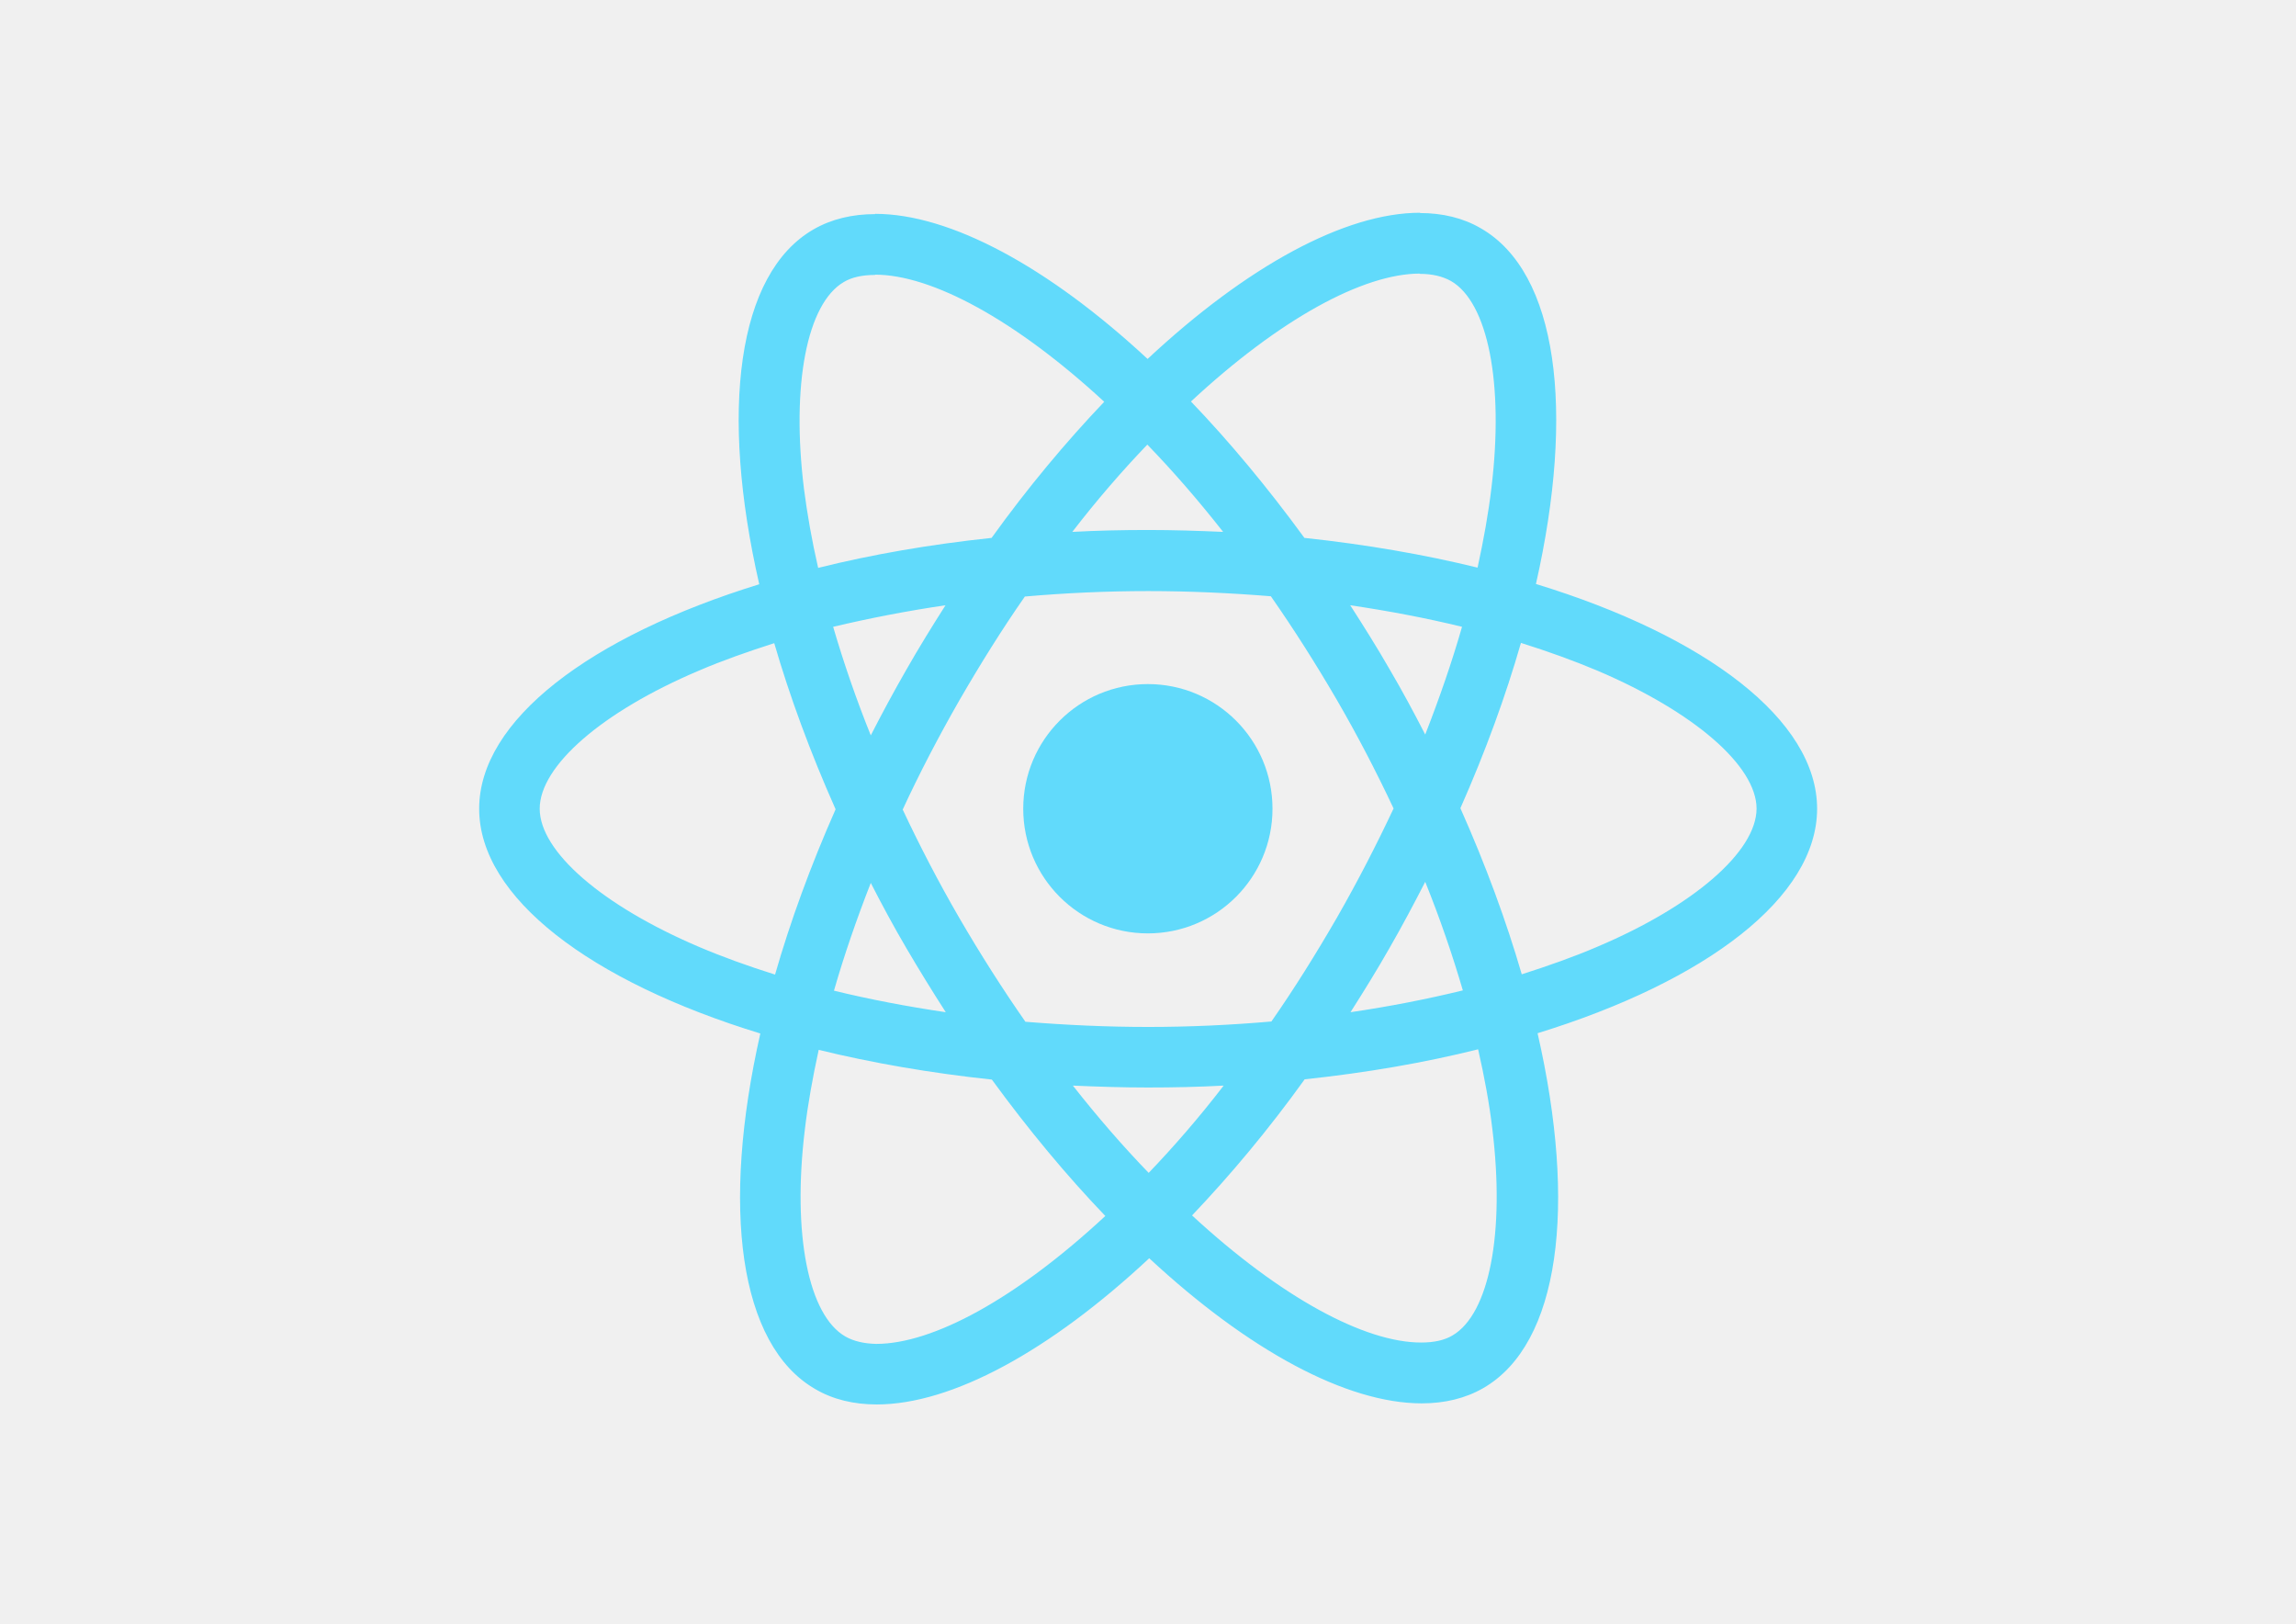
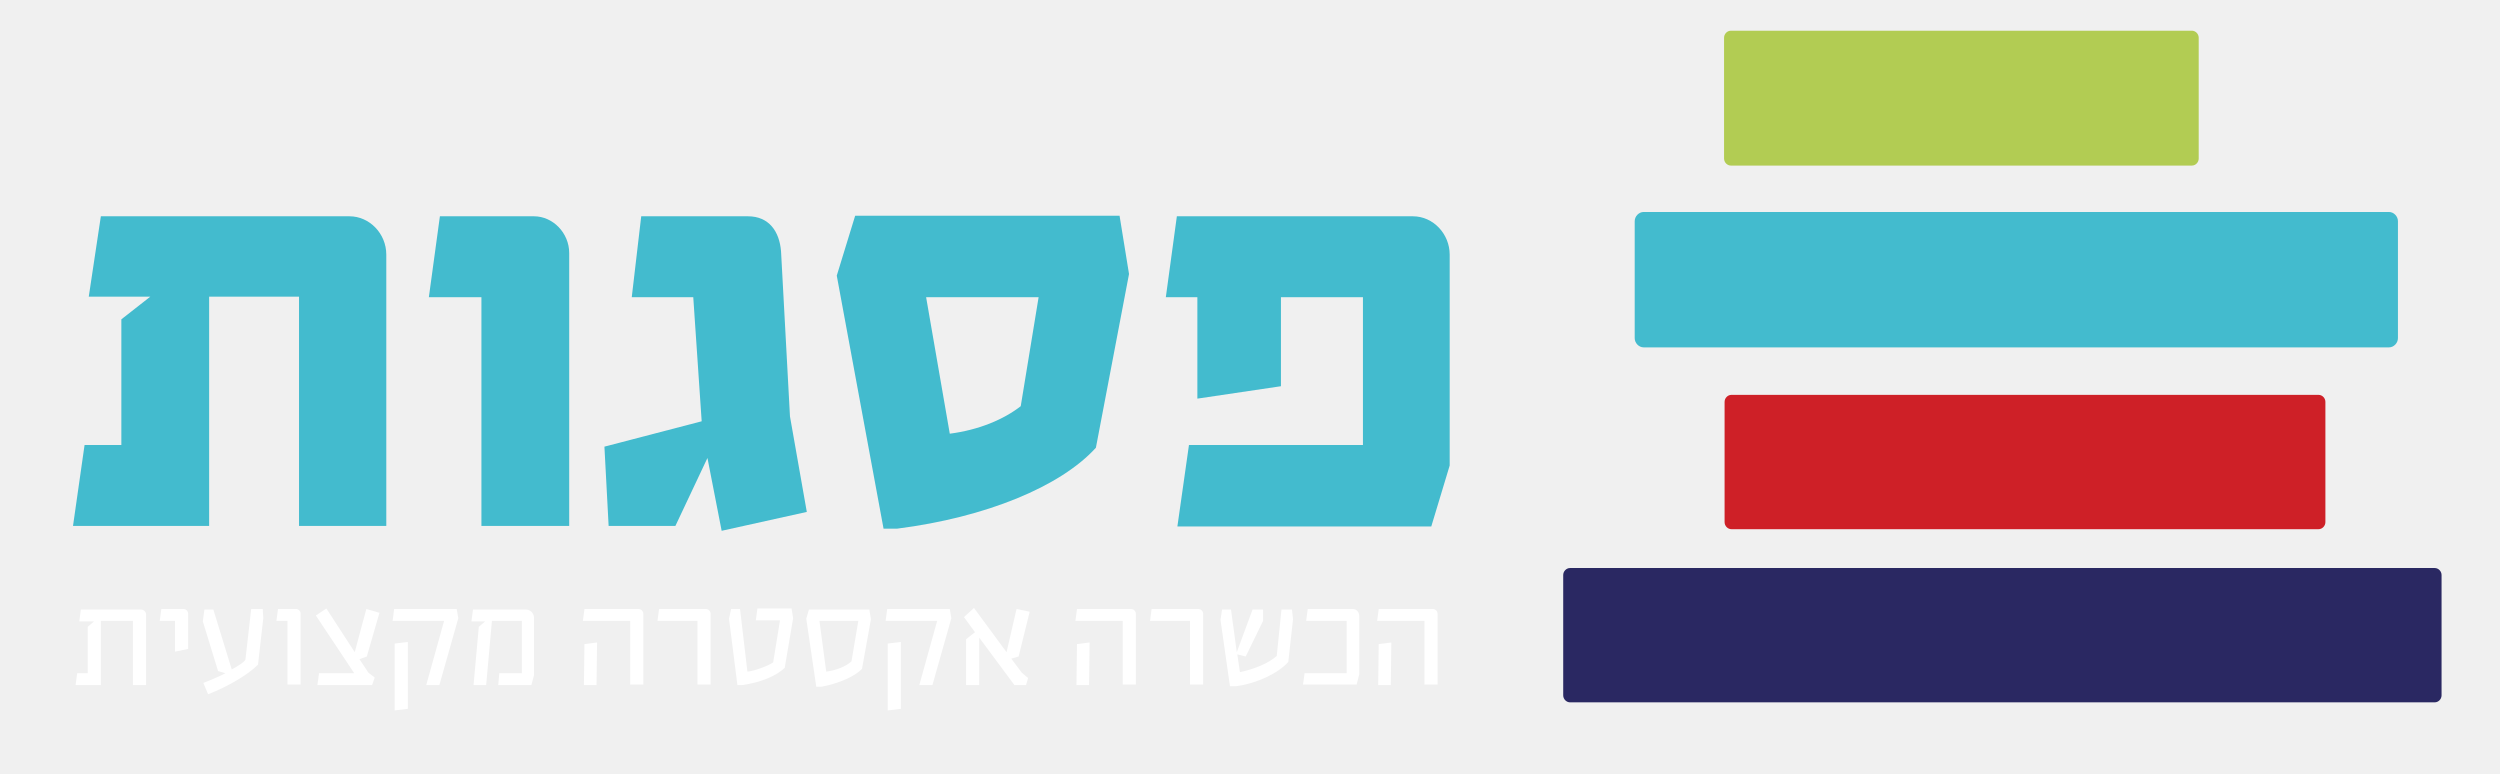
- <svg xmlns="http://www.w3.org/2000/svg" viewBox="0 0 841.9 595.3">
-   <g fill="#61DAFB">
-     <path d="M666.3 296.5c0-32.5-40.7-63.3-103.1-82.4 14.4-63.6 8-114.2-20.2-130.4-6.5-3.8-14.1-5.6-22.4-5.6v22.3c4.6 0 8.3.9 11.4 2.6 13.6 7.8 19.5 37.5 14.9 75.7-1.1 9.4-2.9 19.3-5.1 29.4-19.6-4.8-41-8.5-63.5-10.9-13.5-18.5-27.5-35.3-41.6-50 32.6-30.3 63.2-46.9 84-46.9V78c-27.5 0-63.5 19.6-99.9 53.6-36.4-33.8-72.4-53.2-99.9-53.2v22.3c20.7 0 51.4 16.5 84 46.6-14 14.7-28 31.4-41.3 49.9-22.6 2.4-44 6.1-63.6 11-2.3-10-4-19.7-5.2-29-4.7-38.2 1.1-67.9 14.6-75.8 3-1.8 6.9-2.6 11.5-2.6V78.5c-8.4 0-16 1.8-22.6 5.6-28.1 16.2-34.4 66.7-19.9 130.1-62.2 19.2-102.7 49.9-102.7 82.3 0 32.5 40.7 63.3 103.1 82.4-14.4 63.6-8 114.2 20.2 130.4 6.5 3.8 14.1 5.6 22.5 5.6 27.5 0 63.5-19.6 99.9-53.6 36.4 33.8 72.4 53.2 99.9 53.2 8.4 0 16-1.8 22.6-5.6 28.1-16.2 34.4-66.7 19.9-130.1 62-19.1 102.5-49.9 102.5-82.3zm-130.2-66.7c-3.7 12.9-8.3 26.2-13.5 39.5-4.1-8-8.4-16-13.1-24-4.6-8-9.5-15.8-14.4-23.4 14.2 2.1 27.9 4.7 41 7.9zm-45.8 106.5c-7.8 13.5-15.8 26.3-24.1 38.2-14.9 1.3-30 2-45.2 2-15.1 0-30.2-.7-45-1.9-8.3-11.9-16.4-24.6-24.2-38-7.6-13.1-14.5-26.4-20.8-39.8 6.2-13.4 13.2-26.8 20.7-39.9 7.8-13.5 15.8-26.3 24.1-38.2 14.9-1.3 30-2 45.2-2 15.1 0 30.2.7 45 1.9 8.3 11.9 16.4 24.6 24.2 38 7.6 13.1 14.5 26.4 20.8 39.8-6.3 13.4-13.2 26.8-20.7 39.9zm32.3-13c5.4 13.4 10 26.8 13.8 39.8-13.1 3.2-26.9 5.9-41.2 8 4.9-7.7 9.8-15.6 14.4-23.7 4.6-8 8.9-16.1 13-24.1zM421.2 430c-9.3-9.6-18.6-20.3-27.8-32 9 .4 18.2.7 27.5.7 9.4 0 18.7-.2 27.8-.7-9 11.7-18.3 22.4-27.5 32zm-74.4-58.9c-14.2-2.1-27.9-4.7-41-7.9 3.7-12.9 8.3-26.2 13.5-39.5 4.1 8 8.4 16 13.1 24 4.7 8 9.5 15.8 14.4 23.4zM420.7 163c9.3 9.6 18.6 20.3 27.8 32-9-.4-18.2-.7-27.5-.7-9.4 0-18.7.2-27.8.7 9-11.7 18.3-22.4 27.5-32zm-74 58.9c-4.9 7.7-9.8 15.6-14.4 23.7-4.6 8-8.9 16-13 24-5.4-13.4-10-26.8-13.8-39.8 13.1-3.1 26.9-5.8 41.2-7.9zm-90.5 125.2c-35.4-15.1-58.3-34.9-58.3-50.6 0-15.7 22.9-35.6 58.3-50.6 8.6-3.7 18-7 27.7-10.1 5.7 19.6 13.2 40 22.5 60.9-9.2 20.8-16.6 41.1-22.2 60.6-9.9-3.1-19.3-6.5-28-10.2zM310 490c-13.6-7.8-19.5-37.5-14.9-75.7 1.1-9.4 2.9-19.3 5.1-29.4 19.6 4.8 41 8.5 63.5 10.9 13.5 18.5 27.5 35.3 41.6 50-32.6 30.3-63.2 46.9-84 46.9-4.5-.1-8.3-1-11.3-2.7zm237.2-76.2c4.7 38.2-1.1 67.9-14.6 75.8-3 1.8-6.9 2.6-11.5 2.6-20.7 0-51.4-16.5-84-46.6 14-14.7 28-31.4 41.3-49.9 22.6-2.4 44-6.1 63.6-11 2.3 10.1 4.1 19.8 5.2 29.1zm38.5-66.7c-8.6 3.7-18 7-27.7 10.1-5.7-19.6-13.2-40-22.5-60.9 9.2-20.8 16.6-41.1 22.2-60.6 9.9 3.1 19.3 6.5 28.1 10.2 35.4 15.1 58.3 34.9 58.3 50.6-.1 15.7-23 35.6-58.4 50.6zM320.8 78.4z" />
-     <circle cx="420.9" cy="296.5" r="45.7" />
-     <path d="M520.5 78.1z" />
+ <svg xmlns="http://www.w3.org/2000/svg" width="194" height="60" viewBox="0 0 194 60" fill="none">
+   <g clip-path="url(#clip0_1659_3414)">
+     <mask id="mask0_1659_3414" style="mask-type:luminance" maskUnits="userSpaceOnUse" x="-25" y="-22" width="244" height="103">
+       <path d="M218.59 -21.562L-24.235 -21.562L-24.235 80.625L218.59 80.625L218.59 -21.562Z" fill="white" />
+     </mask>
+     <g mask="url(#mask0_1659_3414)">
+       <path d="M189.466 53.958C189.466 54.251 189.221 54.502 188.936 54.502L121.835 54.502C121.55 54.502 121.305 54.251 121.305 53.958L121.305 44.623C121.305 44.33 121.55 44.079 121.835 44.079L188.936 44.079C189.221 44.079 189.466 44.33 189.466 44.623L189.466 53.958Z" fill="#2A2862" />
+     </g>
+     <mask id="mask1_1659_3414" style="mask-type:luminance" maskUnits="userSpaceOnUse" x="-25" y="-22" width="244" height="103">
+       <path d="M218.59 -21.562L-24.235 -21.562L-24.235 80.625L218.59 80.625L218.59 -21.562Z" fill="white" />
+     </mask>
+     <g mask="url(#mask1_1659_3414)">
+       <path d="M180.451 40.52C180.451 40.813 180.206 41.065 179.921 41.065L134.358 41.065C134.072 41.065 133.828 40.813 133.828 40.52L133.828 31.185C133.828 30.892 134.072 30.641 134.358 30.641L179.921 30.641C180.206 30.641 180.451 30.892 180.451 31.185L180.451 40.52Z" fill="#CE2027" />
+     </g>
+     <mask id="mask2_1659_3414" style="mask-type:luminance" maskUnits="userSpaceOnUse" x="-25" y="-22" width="244" height="103">
+       <path d="M218.59 -21.562L-24.235 -21.562L-24.235 80.625L218.59 80.625L218.59 -21.562Z" fill="white" />
+     </mask>
+     <g mask="url(#mask2_1659_3414)">
+       <path d="M186.08 26.245C186.08 26.622 185.754 26.957 185.387 26.957L127.546 26.957C127.179 26.957 126.853 26.622 126.853 26.245L126.853 17.161C126.853 16.784 127.179 16.449 127.546 16.449L185.387 16.449C185.754 16.449 186.08 16.784 186.08 17.161L186.08 26.245Z" fill="#43BBCE" />
+     </g>
+     <mask id="mask3_1659_3414" style="mask-type:luminance" maskUnits="userSpaceOnUse" x="-25" y="-22" width="244" height="103">
+       <path d="M218.59 -21.562L-24.235 -21.562L-24.235 80.625L218.59 80.625L218.59 -21.562Z" fill="white" />
+     </mask>
+     <g mask="url(#mask3_1659_3414)">
+       <path d="M170.62 12.305C170.62 12.598 170.376 12.849 170.09 12.849L134.317 12.849C134.031 12.849 133.787 12.598 133.787 12.305L133.787 2.928C133.787 2.634 134.031 2.383 134.317 2.383L170.09 2.383C170.376 2.383 170.62 2.634 170.62 2.928L170.62 12.305Z" fill="#B2CC53" />
+     </g>
+     <mask id="mask4_1659_3414" style="mask-type:luminance" maskUnits="userSpaceOnUse" x="-25" y="-22" width="244" height="103">
+       <path d="M218.59 -21.562L-24.235 -21.562L-24.235 80.625L218.59 80.625L218.59 -21.562Z" fill="white" />
+     </mask>
+     <g mask="url(#mask4_1659_3414)">
+       <path d="M6.562 34.534L9.417 34.534L9.417 24.78L11.661 23.022L6.888 23.022L7.826 16.784L27.12 16.784C28.67 16.784 29.976 18.124 29.976 19.756L29.976 40.813L23.204 40.813L23.204 23.022L16.229 23.022L16.229 40.813L5.665 40.813L6.562 34.534Z" fill="#43BBCE" />
+     </g>
+     <mask id="mask5_1659_3414" style="mask-type:luminance" maskUnits="userSpaceOnUse" x="-25" y="-22" width="244" height="103">
+       <path d="M218.59 -21.562L-24.235 -21.562L-24.235 80.625L218.59 80.625L218.59 -21.562Z" fill="white" />
+     </mask>
+     <g mask="url(#mask5_1659_3414)">
+       <path d="M37.318 23.064L33.279 23.064L34.136 16.784L41.437 16.784C42.906 16.784 44.17 18.082 44.17 19.631L44.17 40.813L37.358 40.813L37.358 23.064L37.318 23.064Z" fill="#43BBCE" />
+     </g>
+     <mask id="mask6_1659_3414" style="mask-type:luminance" maskUnits="userSpaceOnUse" x="-25" y="-22" width="244" height="103">
+       <path d="M218.59 -21.562L-24.235 -21.562L-24.235 80.625L218.59 80.625L218.59 -21.562Z" fill="white" />
+     </mask>
+     <g mask="url(#mask6_1659_3414)">
+       <path d="M54.898 35.539L52.41 40.813L47.23 40.813L46.903 34.66L54.45 32.692L53.797 23.064L49.024 23.064L49.759 16.784L58.039 16.784C59.671 16.784 60.486 17.956 60.609 19.505L61.302 32.315L62.608 39.725L56 41.19L54.898 35.539Z" fill="#43BBCE" />
+     </g>
+     <mask id="mask7_1659_3414" style="mask-type:luminance" maskUnits="userSpaceOnUse" x="-25" y="-22" width="244" height="103">
+       <path d="M218.59 -21.562L-24.235 -21.562L-24.235 80.625L218.59 80.625L218.59 -21.562Z" fill="white" />
+     </mask>
+     <g mask="url(#mask7_1659_3414)">
+       <path d="M64.933 21.389L66.36 16.742L86.878 16.742L87.612 21.263L85.042 34.743C82.309 37.757 76.517 40.144 69.624 41.023L68.563 41.023L64.933 21.389ZM79.209 31.52L80.596 23.064L71.867 23.064L73.703 33.655C75.946 33.362 77.863 32.566 79.209 31.52Z" fill="#43BBCE" />
+     </g>
+     <mask id="mask8_1659_3414" style="mask-type:luminance" maskUnits="userSpaceOnUse" x="-25" y="-22" width="244" height="103">
+       <path d="M218.59 -21.562L-24.235 -21.562L-24.235 80.625L218.59 80.625L218.59 -21.562Z" fill="white" />
+     </mask>
+     <g mask="url(#mask8_1659_3414)">
+       <path d="M92.263 34.534L105.764 34.534L105.764 23.064L99.401 23.064L99.401 29.971L92.915 30.934L92.915 23.064L90.468 23.064L91.324 16.784L109.639 16.784C111.23 16.784 112.495 18.166 112.495 19.756L112.495 36.125L111.067 40.855L91.365 40.855L92.263 34.534Z" fill="#43BBCE" />
+     </g>
+     <mask id="mask9_1659_3414" style="mask-type:luminance" maskUnits="userSpaceOnUse" x="-25" y="-22" width="244" height="103">
+       <path d="M218.59 -21.562L-24.235 -21.562L-24.235 80.625L218.59 80.625L218.59 -21.562Z" fill="white" />
+     </mask>
+     <g mask="url(#mask9_1659_3414)">
+       <path d="M5.991 52.242L6.806 52.242L6.806 48.642L7.296 48.223L6.154 48.223L6.276 47.302L10.967 47.302C11.13 47.302 11.334 47.47 11.334 47.679L11.334 53.163L10.314 53.163L10.314 48.181L7.826 48.181L7.826 53.163L5.868 53.163L5.991 52.242Z" fill="white" />
+     </g>
+     <mask id="mask10_1659_3414" style="mask-type:luminance" maskUnits="userSpaceOnUse" x="-25" y="-22" width="244" height="103">
+       <path d="M218.59 -21.562L-24.235 -21.562L-24.235 80.625L218.59 80.625L218.59 -21.562Z" fill="white" />
+     </mask>
+     <g mask="url(#mask10_1659_3414)">
+       <path d="M13.619 48.181L12.395 48.181L12.517 47.26L14.271 47.26C14.434 47.26 14.598 47.428 14.598 47.595L14.598 50.358L13.578 50.567L13.578 48.181L13.619 48.181Z" fill="white" />
+     </g>
+     <mask id="mask11_1659_3414" style="mask-type:luminance" maskUnits="userSpaceOnUse" x="-25" y="-22" width="244" height="103">
+       <path d="M218.59 -21.562L-24.235 -21.562L-24.235 80.625L218.59 80.625L218.59 -21.562Z" fill="white" />
+     </mask>
+     <g mask="url(#mask11_1659_3414)">
+       <path d="M15.78 52.995C16.433 52.744 17.29 52.367 17.494 52.242L16.923 52.075L15.74 48.223L15.862 47.302L16.556 47.302L17.983 51.949C18.514 51.656 18.921 51.405 19.044 51.195L19.492 47.26L20.39 47.26L20.431 47.972L20.023 51.572C19.248 52.367 17.657 53.288 16.148 53.875L15.78 52.995Z" fill="white" />
+     </g>
+     <mask id="mask12_1659_3414" style="mask-type:luminance" maskUnits="userSpaceOnUse" x="-25" y="-22" width="244" height="103">
+       <path d="M218.59 -21.562L-24.235 -21.562L-24.235 80.625L218.59 80.625L218.59 -21.562Z" fill="white" />
+     </mask>
+     <g mask="url(#mask12_1659_3414)">
+       <path d="M22.348 48.181L21.45 48.181L21.573 47.26L23 47.26C23.163 47.26 23.327 47.428 23.327 47.595L23.327 53.121L22.307 53.121L22.307 48.181L22.348 48.181Z" fill="white" />
+     </g>
+     <mask id="mask13_1659_3414" style="mask-type:luminance" maskUnits="userSpaceOnUse" x="-25" y="-22" width="244" height="103">
+       <path d="M218.59 -21.562L-24.235 -21.562L-24.235 80.625L218.59 80.625L218.59 -21.562Z" fill="white" />
+     </mask>
+     <g mask="url(#mask13_1659_3414)">
+       <path d="M24.755 52.242L27.488 52.242L24.51 47.763L25.326 47.218L27.528 50.609L28.426 47.26L29.445 47.553L28.466 50.944L27.895 51.153L28.589 52.2L29.078 52.577L28.874 53.163L24.632 53.163L24.755 52.242Z" fill="white" />
+     </g>
+     <mask id="mask14_1659_3414" style="mask-type:luminance" maskUnits="userSpaceOnUse" x="-25" y="-22" width="244" height="103">
+       <path d="M218.59 -21.562L-24.235 -21.562L-24.235 80.625L218.59 80.625L218.59 -21.562Z" fill="white" />
+     </mask>
+     <g mask="url(#mask14_1659_3414)">
+       <path d="M34.462 48.181L30.465 48.181L30.587 47.26L35.441 47.26L35.564 47.972L34.095 53.163L33.075 53.163L34.462 48.181ZM30.628 49.94L31.648 49.814L31.648 55.005L30.628 55.13L30.628 49.94Z" fill="white" />
+     </g>
+     <mask id="mask15_1659_3414" style="mask-type:luminance" maskUnits="userSpaceOnUse" x="-25" y="-22" width="244" height="103">
+       <path d="M218.59 -21.562L-24.235 -21.562L-24.235 80.625L218.59 80.625L218.59 -21.562Z" fill="white" />
+     </mask>
+     <g mask="url(#mask15_1659_3414)">
+       <path d="M37.155 48.642L37.644 48.223L36.584 48.223L36.706 47.302L40.826 47.302C41.152 47.302 41.438 47.595 41.438 47.93L41.438 52.41L41.234 53.163L38.664 53.163L38.745 52.242L40.499 52.242L40.499 48.181L38.174 48.181L37.726 53.163L36.747 53.163L37.155 48.642Z" fill="white" />
+     </g>
+     <mask id="mask16_1659_3414" style="mask-type:luminance" maskUnits="userSpaceOnUse" x="-25" y="-22" width="244" height="103">
+       <path d="M218.59 -21.562L-24.235 -21.562L-24.235 80.625L218.59 80.625L218.59 -21.562Z" fill="white" />
+     </mask>
+     <g mask="url(#mask16_1659_3414)">
+       <path d="M48.861 48.181L45.231 48.181L45.353 47.26L49.555 47.26C49.759 47.26 49.922 47.428 49.922 47.637L49.922 53.121L48.902 53.121L48.902 48.181L48.861 48.181ZM45.353 49.981L46.332 49.856L46.291 53.163L45.312 53.163L45.353 49.981Z" fill="white" />
+     </g>
+     <mask id="mask17_1659_3414" style="mask-type:luminance" maskUnits="userSpaceOnUse" x="-25" y="-22" width="244" height="103">
+       <path d="M218.59 -21.562L-24.235 -21.562L-24.235 80.625L218.59 80.625L218.59 -21.562Z" fill="white" />
+     </mask>
+     <g mask="url(#mask17_1659_3414)">
+       <path d="M54.123 48.181L51.023 48.181L51.146 47.26L54.776 47.26C54.98 47.26 55.143 47.428 55.143 47.637L55.143 53.121L54.123 53.121L54.123 48.181Z" fill="white" />
+     </g>
+     <mask id="mask18_1659_3414" style="mask-type:luminance" maskUnits="userSpaceOnUse" x="-25" y="-22" width="244" height="103">
+       <path d="M218.59 -21.562L-24.235 -21.562L-24.235 80.625L218.59 80.625L218.59 -21.562Z" fill="white" />
+     </mask>
+     <g mask="url(#mask18_1659_3414)">
+       <path d="M56.571 48.014L56.734 47.26L57.427 47.26L57.998 52.116C58.529 52.074 59.548 51.698 59.997 51.405L60.528 48.139L58.651 48.139L58.773 47.218L61.425 47.218L61.547 47.972L60.895 51.823C60.242 52.451 59.059 52.953 57.591 53.163L57.223 53.163L56.571 48.014Z" fill="white" />
+     </g>
+     <mask id="mask19_1659_3414" style="mask-type:luminance" maskUnits="userSpaceOnUse" x="-25" y="-22" width="244" height="103">
+       <path d="M218.59 -21.562L-24.235 -21.562L-24.235 80.625L218.59 80.625L218.59 -21.562Z" fill="white" />
+     </mask>
+     <g mask="url(#mask19_1659_3414)">
+       <path d="M62.567 48.014L62.771 47.302L67.462 47.302L67.584 48.056L66.891 51.907C66.32 52.493 65.096 53.038 63.75 53.289L63.342 53.289L62.567 48.014ZM66.075 51.321L66.605 48.181L63.587 48.181L64.117 52.117C64.81 52.033 65.626 51.74 66.075 51.321Z" fill="white" />
+     </g>
+     <mask id="mask20_1659_3414" style="mask-type:luminance" maskUnits="userSpaceOnUse" x="-25" y="-22" width="244" height="103">
+       <path d="M218.59 -21.562L-24.235 -21.562L-24.235 80.625L218.59 80.625L218.59 -21.562Z" fill="white" />
+     </mask>
+     <g mask="url(#mask20_1659_3414)">
+       <path d="M72.724 48.181L68.726 48.181L68.848 47.26L73.703 47.26L73.825 47.972L72.356 53.163L71.337 53.163L72.724 48.181ZM68.889 49.94L69.909 49.814L69.909 55.005L68.889 55.13L68.889 49.94Z" fill="white" />
+     </g>
+     <mask id="mask21_1659_3414" style="mask-type:luminance" maskUnits="userSpaceOnUse" x="-25" y="-22" width="244" height="103">
+       <path d="M218.59 -21.562L-24.235 -21.562L-24.235 80.625L218.59 80.625L218.59 -21.562Z" fill="white" />
+     </mask>
+     <g mask="url(#mask21_1659_3414)">
+       <path d="M74.967 49.604L75.661 49.06L74.804 47.888L75.579 47.176L78.108 50.609L78.883 47.26L79.903 47.469L79.046 50.944L78.475 51.111L79.291 52.2L79.781 52.618L79.618 53.163L78.72 53.163L75.987 49.479L75.987 53.163L74.967 53.163L74.967 49.604Z" fill="white" />
+     </g>
+     <mask id="mask22_1659_3414" style="mask-type:luminance" maskUnits="userSpaceOnUse" x="-25" y="-22" width="244" height="103">
+       <path d="M218.59 -21.562L-24.235 -21.562L-24.235 80.625L218.59 80.625L218.59 -21.562Z" fill="white" />
+     </mask>
+     <g mask="url(#mask22_1659_3414)">
+       <path d="M87.082 48.181L83.452 48.181L83.574 47.26L87.775 47.26C87.979 47.26 88.142 47.428 88.142 47.637L88.142 53.121L87.123 53.121L87.123 48.181L87.082 48.181ZM83.574 49.981L84.553 49.856L84.512 53.163L83.533 53.163L83.574 49.981Z" fill="white" />
+     </g>
+     <mask id="mask23_1659_3414" style="mask-type:luminance" maskUnits="userSpaceOnUse" x="-25" y="-22" width="244" height="103">
+       <path d="M218.59 -21.562L-24.235 -21.562L-24.235 80.625L218.59 80.625L218.59 -21.562Z" fill="white" />
+     </mask>
+     <g mask="url(#mask23_1659_3414)">
+       <path d="M92.344 48.181L89.244 48.181L89.366 47.26L92.996 47.26C93.2 47.26 93.364 47.428 93.364 47.637L93.364 53.121L92.344 53.121L92.344 48.181Z" fill="white" />
+     </g>
+     <mask id="mask24_1659_3414" style="mask-type:luminance" maskUnits="userSpaceOnUse" x="-25" y="-22" width="244" height="103">
+       <path d="M218.59 -21.562L-24.235 -21.562L-24.235 80.625L218.59 80.625L218.59 -21.562Z" fill="white" />
+     </mask>
+     <g mask="url(#mask24_1659_3414)">
+       <path d="M94.71 48.098L94.832 47.302L95.526 47.302L95.975 50.609L97.198 47.302L98.014 47.302L98.014 48.181L96.668 50.944L96.015 50.777L96.219 52.158C97.402 51.907 98.463 51.447 99.075 50.903L99.442 47.302L100.257 47.302L100.339 48.056L99.972 51.363C99.197 52.242 97.525 53.038 95.934 53.247L95.444 53.247L94.71 48.098Z" fill="white" />
+     </g>
+     <mask id="mask25_1659_3414" style="mask-type:luminance" maskUnits="userSpaceOnUse" x="-25" y="-22" width="244" height="103">
+       <path d="M218.59 -21.562L-24.235 -21.562L-24.235 80.625L218.59 80.625L218.59 -21.562Z" fill="white" />
+     </mask>
+     <g mask="url(#mask25_1659_3414)">
+       <path d="M101.236 52.242L104.499 52.242L104.499 48.181L101.359 48.181L101.481 47.26L104.989 47.26C105.274 47.26 105.478 47.511 105.478 47.804L105.478 52.326L105.274 53.121L101.114 53.121L101.236 52.242Z" fill="white" />
+     </g>
+     <mask id="mask26_1659_3414" style="mask-type:luminance" maskUnits="userSpaceOnUse" x="-25" y="-22" width="244" height="103">
+       <path d="M218.59 -21.562L-24.235 -21.562L-24.235 80.625L218.59 80.625L218.59 -21.562Z" fill="white" />
+     </mask>
+     <g mask="url(#mask26_1659_3414)">
+       <path d="M110.496 48.181L106.865 48.181L106.988 47.26L111.189 47.26C111.393 47.26 111.556 47.428 111.556 47.637L111.556 53.121L110.536 53.121L110.536 48.181L110.496 48.181ZM106.988 49.981L107.967 49.856L107.926 53.163L106.947 53.163L106.988 49.981Z" fill="white" />
+     </g>
  </g>
+   <defs>
+     <clipPath id="clip0_1659_3414">
+       <rect width="193.266" height="60" fill="white" transform="translate(0.0839844)" />
+     </clipPath>
+   </defs>
</svg>
